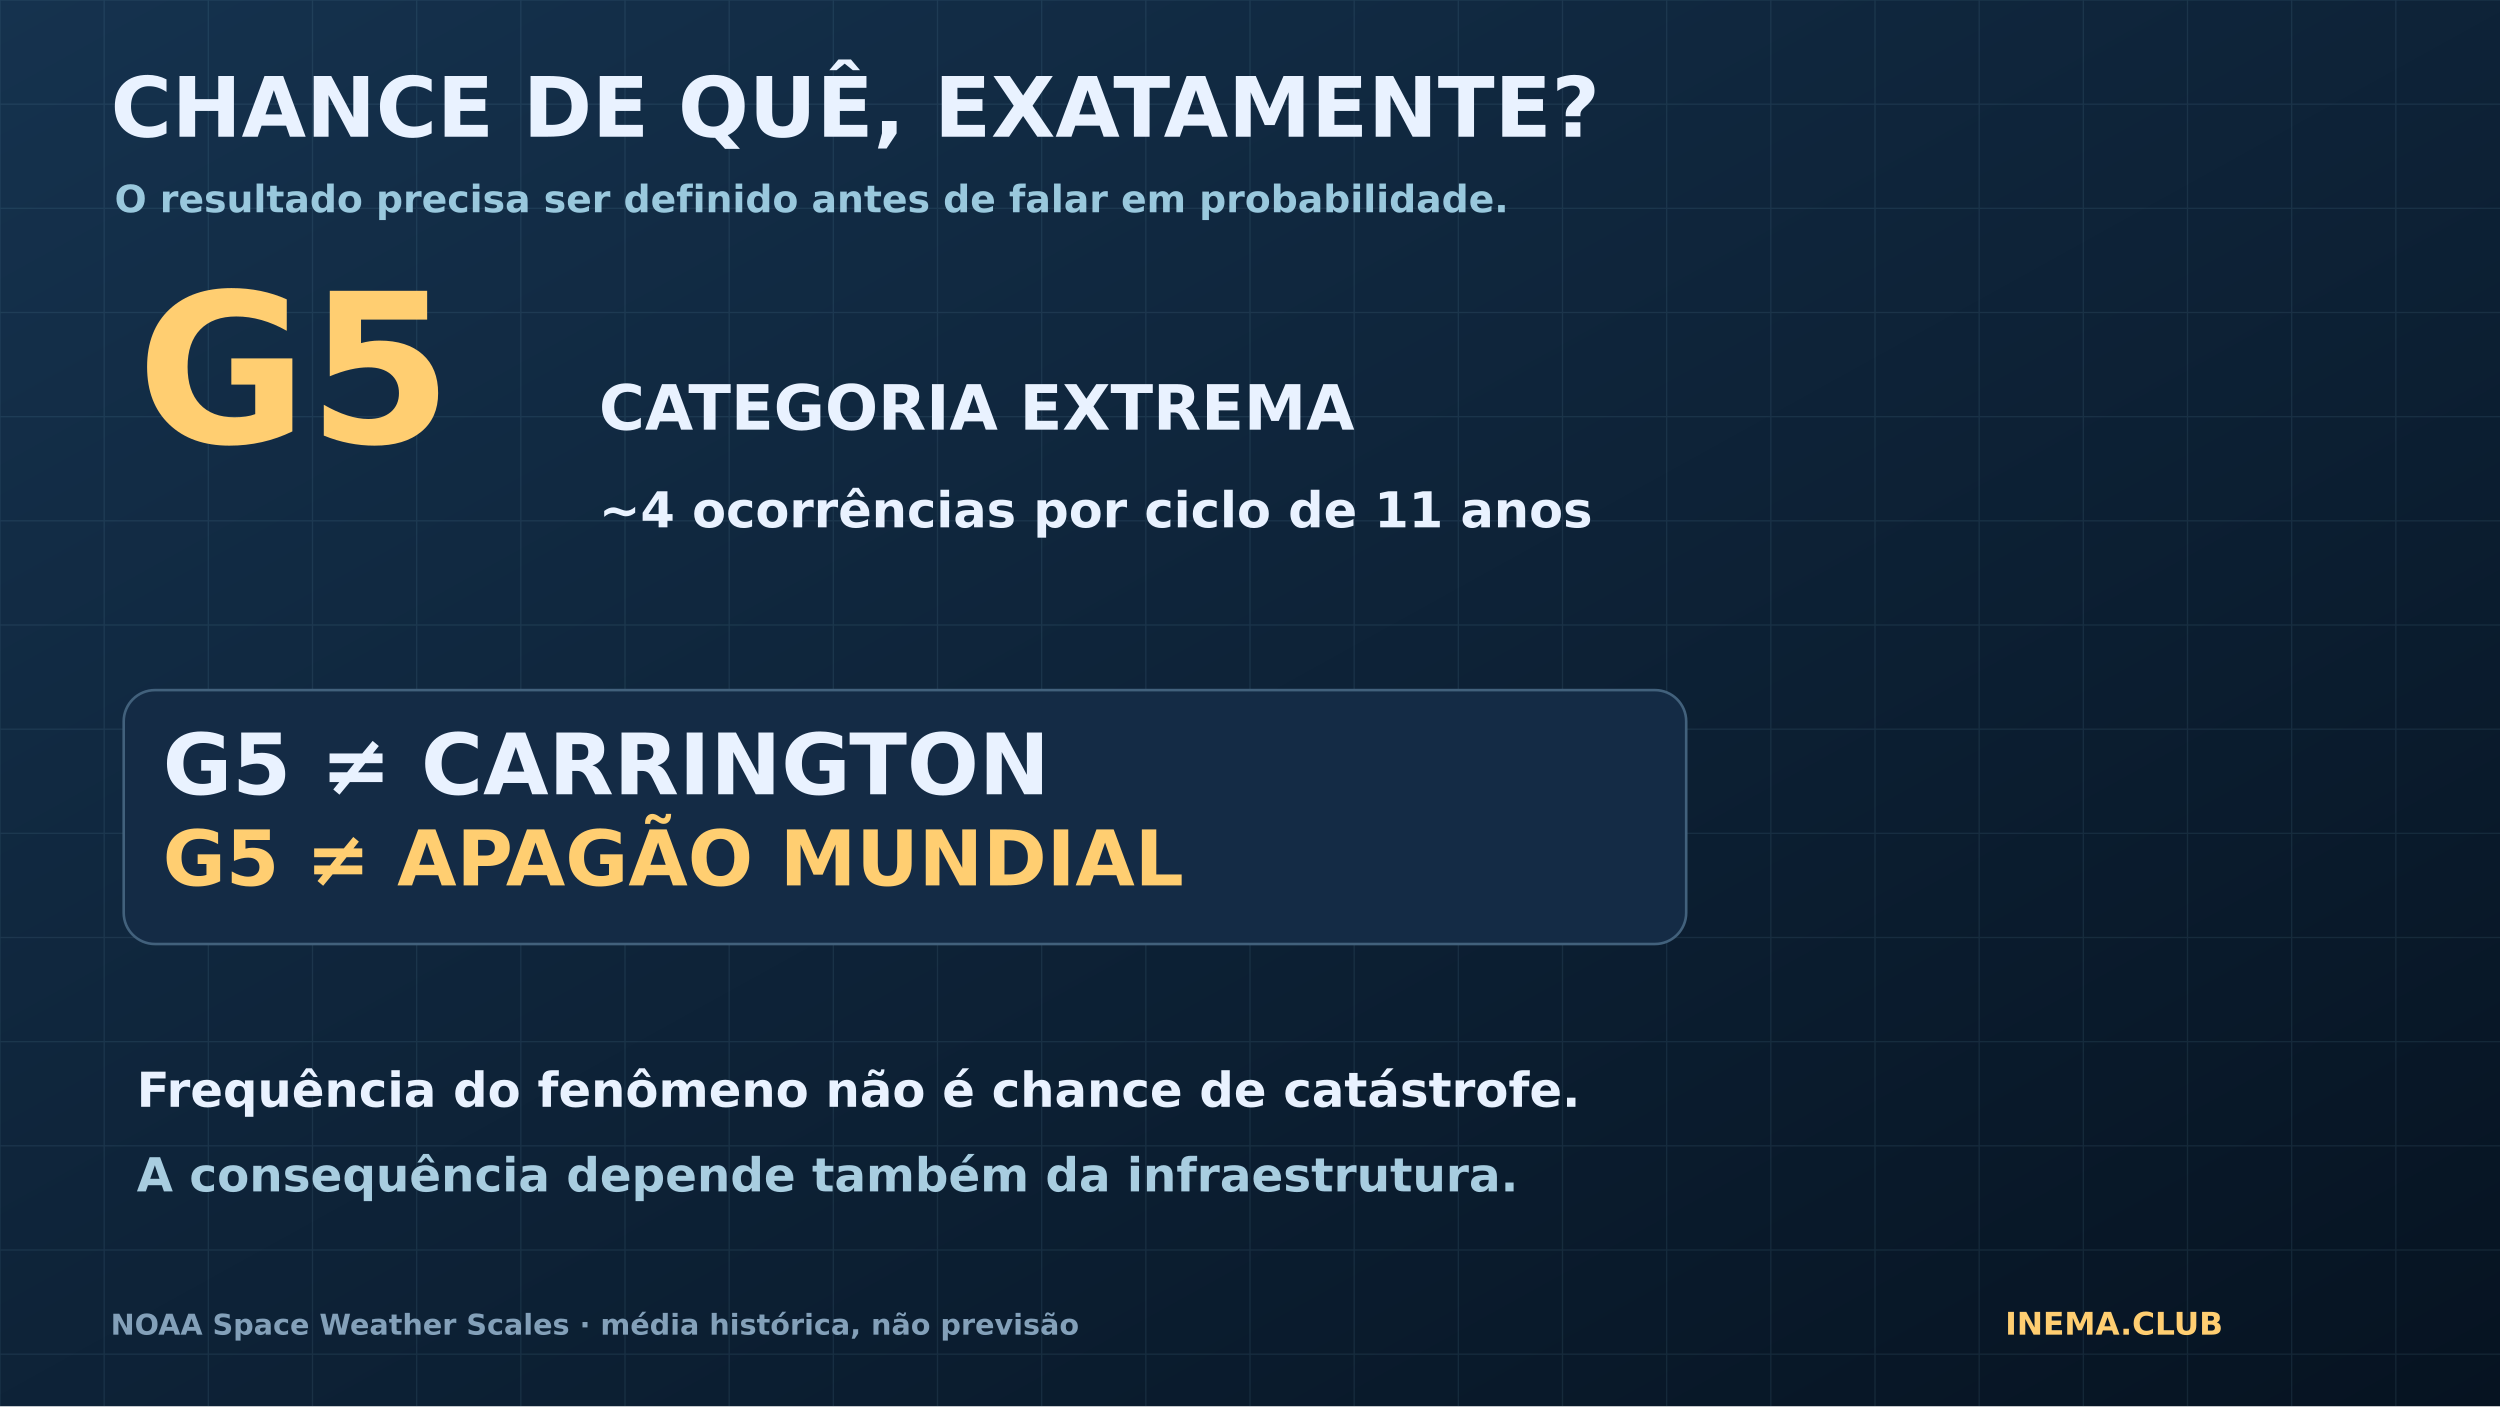
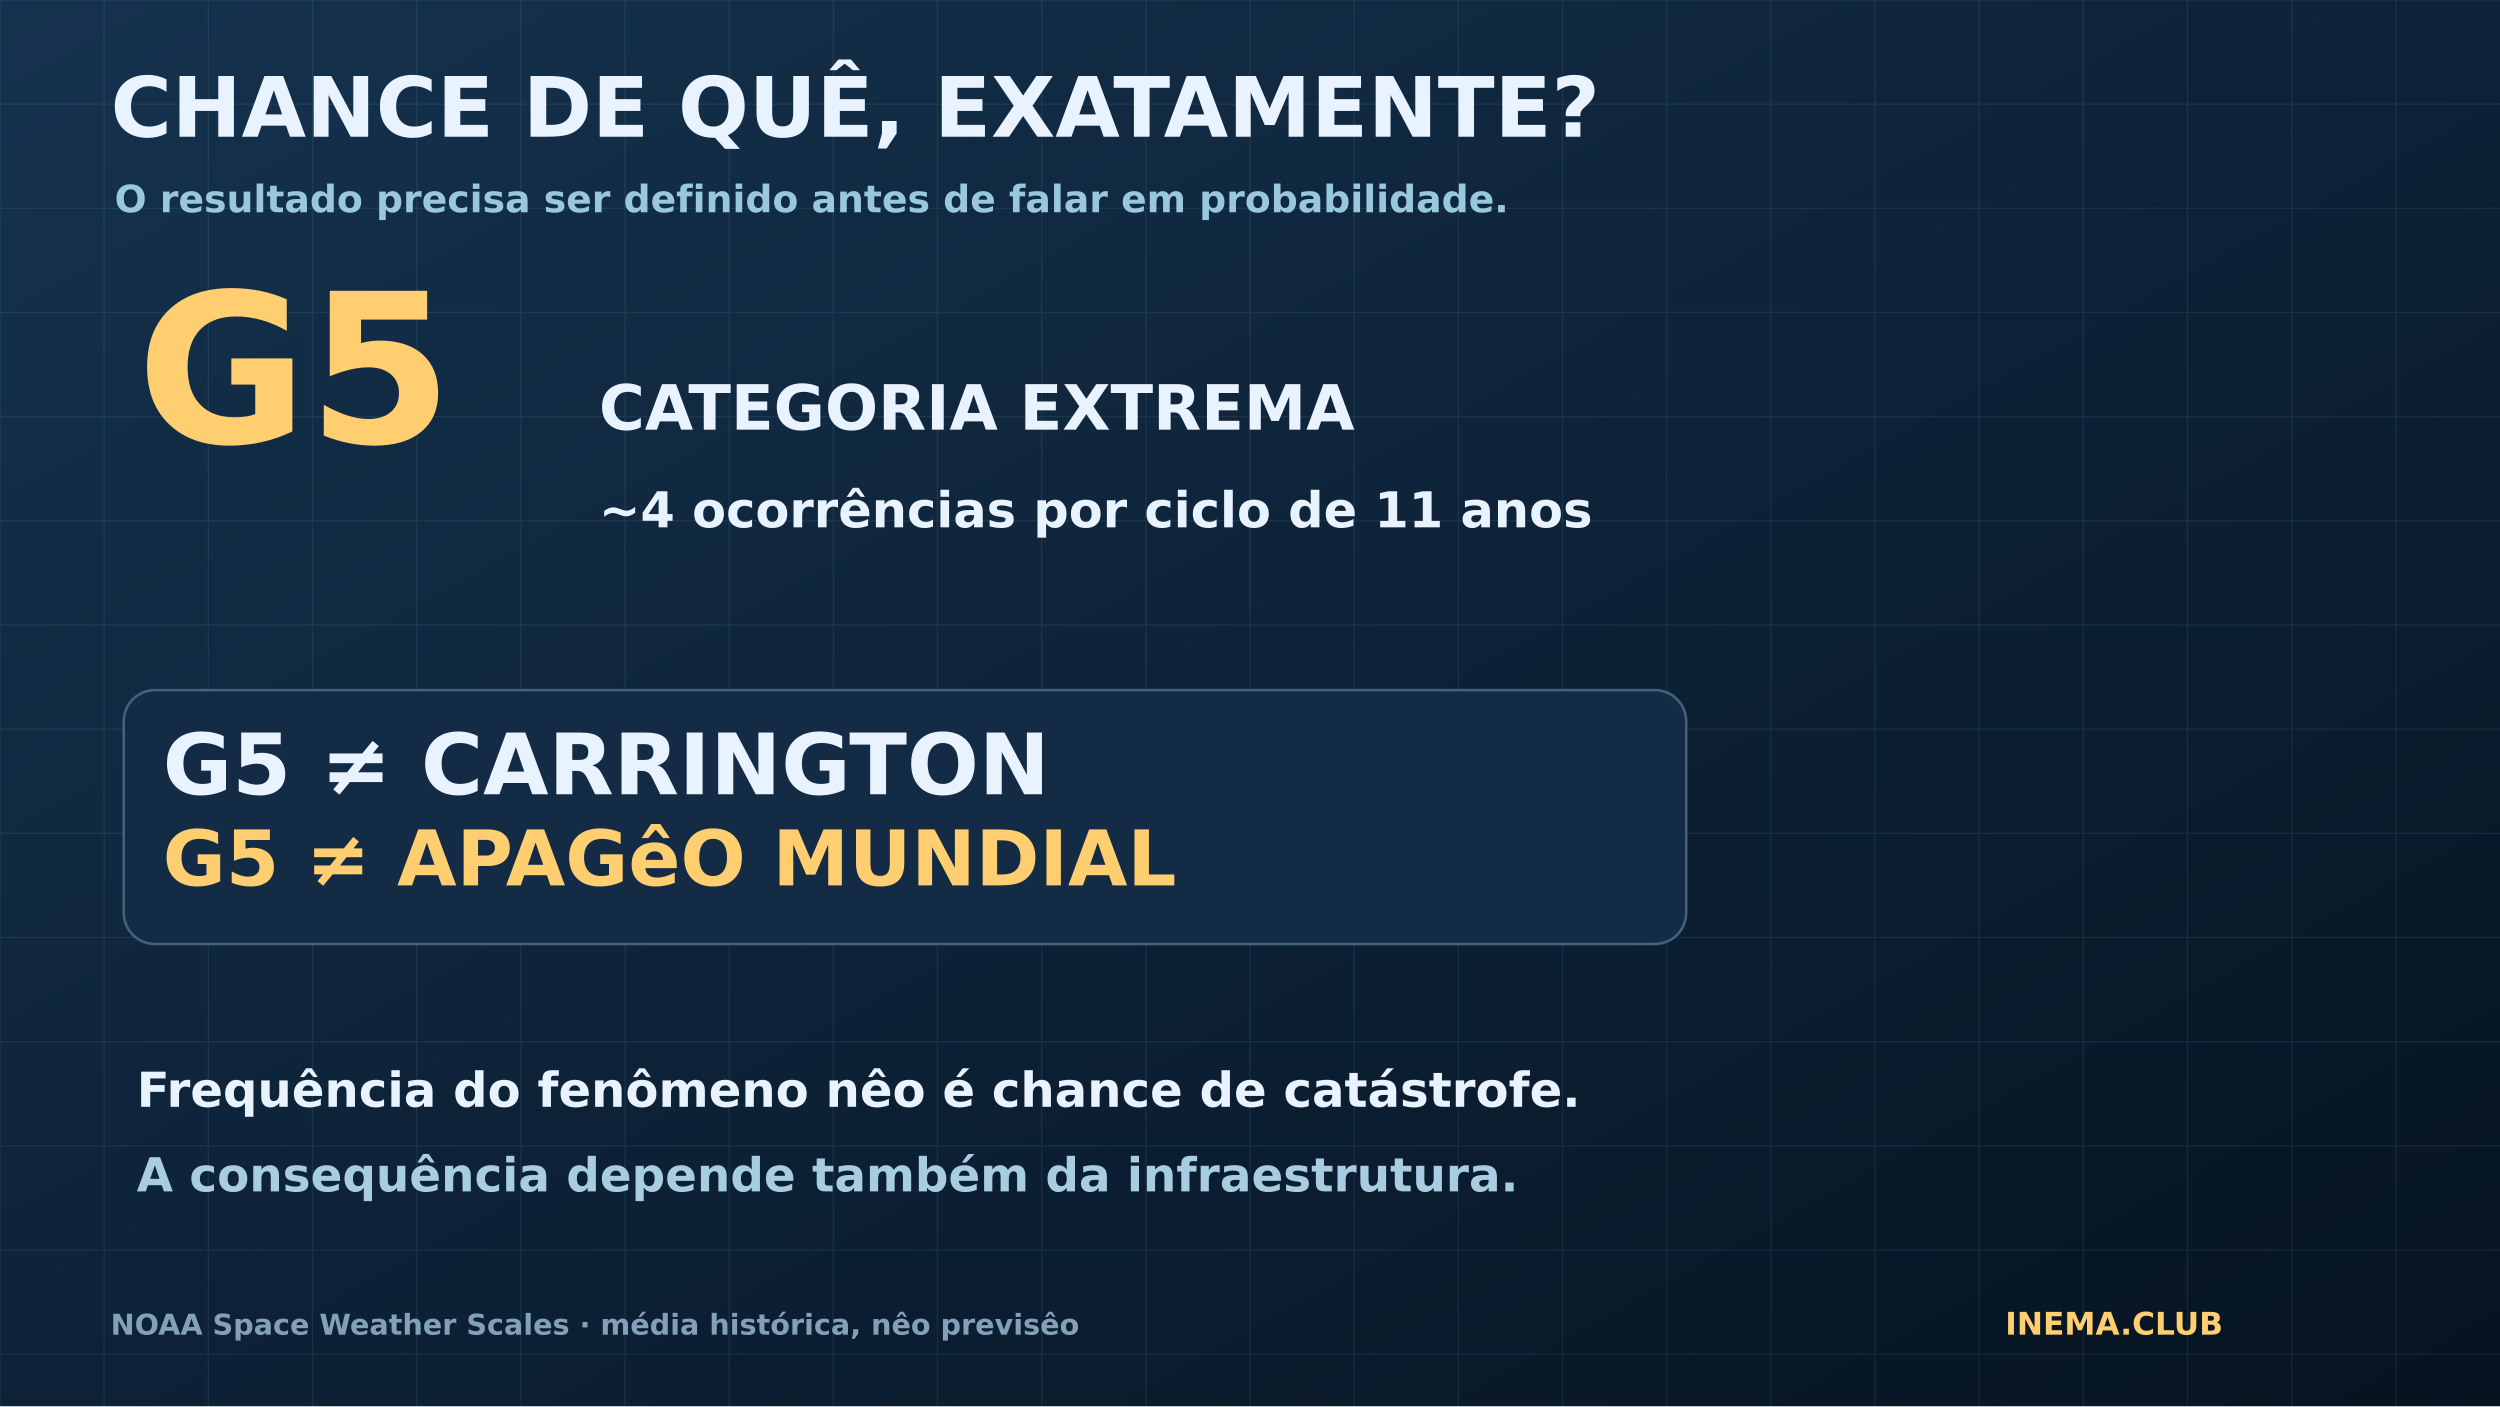
<svg xmlns="http://www.w3.org/2000/svg" width="1920" height="1080" viewBox="0 0 1920 1080">
  <defs>
    <radialGradient id="sun">
      <stop stop-color="#fff0a0" />
      <stop offset=".5" stop-color="#ffad35" />
      <stop offset="1" stop-color="#d85212" />
    </radialGradient>
    <radialGradient id="earth" cx=".25" cy=".25">
      <stop stop-color="#39c1f8" />
      <stop offset=".7" stop-color="#1472b0" />
      <stop offset="1" stop-color="#062c53" />
    </radialGradient>
    <linearGradient id="bg" x2="1" y2="1">
      <stop stop-color="#15324e" />
      <stop offset="1" stop-color="#061321" />
    </linearGradient>
    <marker id="arrow" viewBox="0 0 10 10" refX="9" refY="5" markerWidth="3" markerHeight="3" orient="auto-start-reverse">
      <path d="M0 0 L10 5 L0 10Z" fill="#47d8fa" />
    </marker>
  </defs>
  <rect width="1920" height="1080" fill="url(#bg)" />
  <g opacity=".09" stroke="#96d4ed">
    <path d="M0,0 H1920 M0,0 V1080" />
    <path d="M0,80 H1920 M80,0 V1080" />
    <path d="M0,160 H1920 M160,0 V1080" />
    <path d="M0,240 H1920 M240,0 V1080" />
    <path d="M0,320 H1920 M320,0 V1080" />
    <path d="M0,400 H1920 M400,0 V1080" />
    <path d="M0,480 H1920 M480,0 V1080" />
    <path d="M0,560 H1920 M560,0 V1080" />
    <path d="M0,640 H1920 M640,0 V1080" />
    <path d="M0,720 H1920 M720,0 V1080" />
    <path d="M0,800 H1920 M800,0 V1080" />
    <path d="M0,880 H1920 M880,0 V1080" />
    <path d="M0,960 H1920 M960,0 V1080" />
    <path d="M0,1040 H1920 M1040,0 V1080" />
    <path d="M0,1120 H1920 M1120,0 V1080" />
    <path d="M0,1200 H1920 M1200,0 V1080" />
    <path d="M0,1280 H1920 M1280,0 V1080" />
    <path d="M0,1360 H1920 M1360,0 V1080" />
    <path d="M0,1440 H1920 M1440,0 V1080" />
    <path d="M0,1520 H1920 M1520,0 V1080" />
    <path d="M0,1600 H1920 M1600,0 V1080" />
    <path d="M0,1680 H1920 M1680,0 V1080" />
    <path d="M0,1760 H1920 M1760,0 V1080" />
    <path d="M0,1840 H1920 M1840,0 V1080" />
  </g>
  <text x="85" y="105" font-size="64" fill="#e9f2ff" font-family="DejaVu Sans,sans-serif" font-weight="bold">CHANCE DE QUÊ, EXATAMENTE?</text>
  <text x="88" y="163" font-size="29" fill="#99c8dd" font-family="DejaVu Sans,sans-serif" font-weight="bold">O resultado precisa ser definido antes de falar em probabilidade.</text>
  <text x="105" y="340" font-size="160" fill="#ffce71" font-family="DejaVu Sans,sans-serif" font-weight="bold">G5</text>
  <text x="460" y="330" font-size="48" fill="#e9f2ff" font-family="DejaVu Sans,sans-serif" font-weight="bold">CATEGORIA EXTREMA</text>
  <text x="460" y="405" font-size="38" fill="#e9f2ff" font-family="DejaVu Sans,sans-serif" font-weight="bold">~4 ocorrências por ciclo de 11 anos</text>
  <rect x="95" y="530" width="1200" height="195" rx="24" fill="#142b45" stroke="#42617c" stroke-width="2" />
  <text x="125" y="610" font-size="65" fill="#e9f2ff" font-family="DejaVu Sans,sans-serif" font-weight="bold">G5 ≠ CARRINGTON</text>
-   <text x="125" y="680" font-size="59" fill="#ffce71" font-family="DejaVu Sans,sans-serif" font-weight="bold">G5 ≠ APAGÃO MUNDIAL</text>
-   <text x="105" y="850" font-size="37" fill="#e9f2ff" font-family="DejaVu Sans,sans-serif" font-weight="bold">Frequência do fenômeno não é chance de catástrofe.</text>
+   <text x="125" y="680" font-size="59" fill="#ffce71" font-family="DejaVu Sans,sans-serif" font-weight="bold">G5 ≠ APAGêO MUNDIAL</text>
+   <text x="105" y="850" font-size="37" fill="#e9f2ff" font-family="DejaVu Sans,sans-serif" font-weight="bold">Frequência do fenômeno nêo é chance de catástrofe.</text>
  <text x="105" y="915" font-size="36" fill="#a8cde0" font-family="DejaVu Sans,sans-serif" font-weight="bold">A consequência depende também da infraestrutura.</text>
-   <text x="85" y="1025" font-size="22" fill="#83a0b9" font-family="DejaVu Sans,sans-serif" font-weight="bold">NOAA Space Weather Scales · média histórica, não previsão</text>
+   <text x="85" y="1025" font-size="22" fill="#83a0b9" font-family="DejaVu Sans,sans-serif" font-weight="bold">NOAA Space Weather Scales · média histórica, nêo previsêo</text>
  <text x="1540" y="1025" font-size="24" fill="#ffce71" font-family="DejaVu Sans,sans-serif" font-weight="bold">INEMA.CLUB</text>
</svg>
